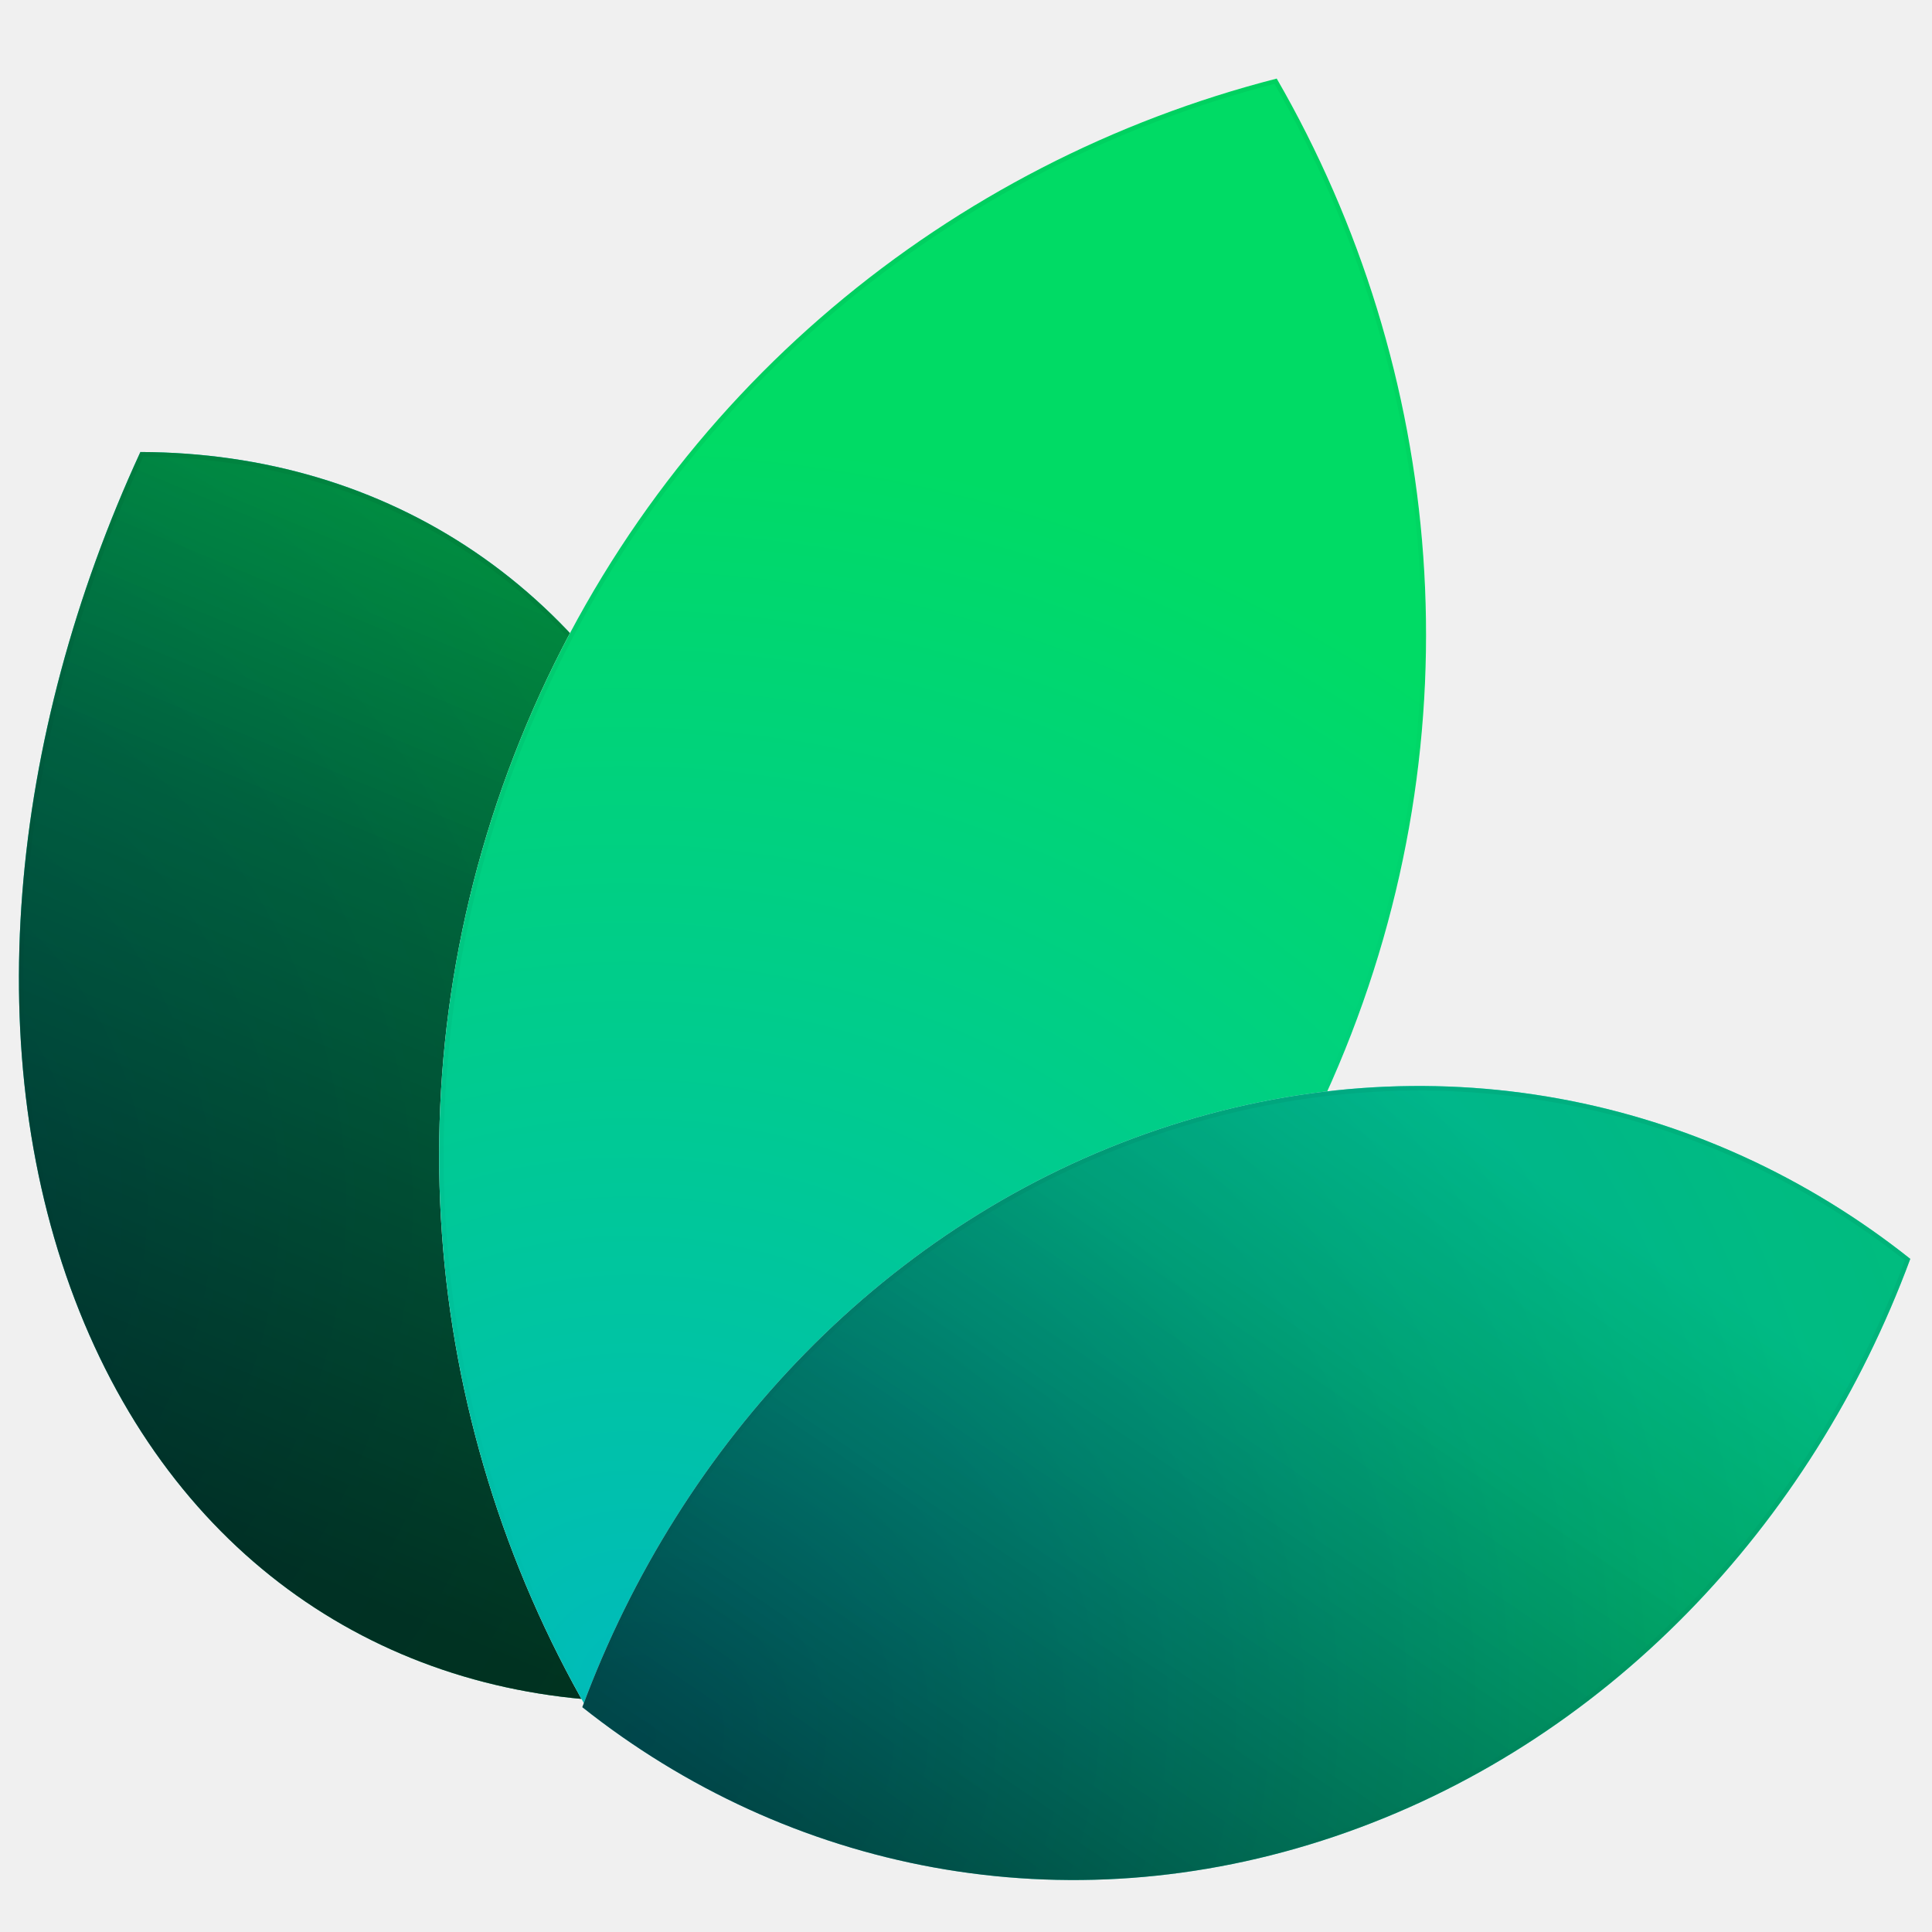
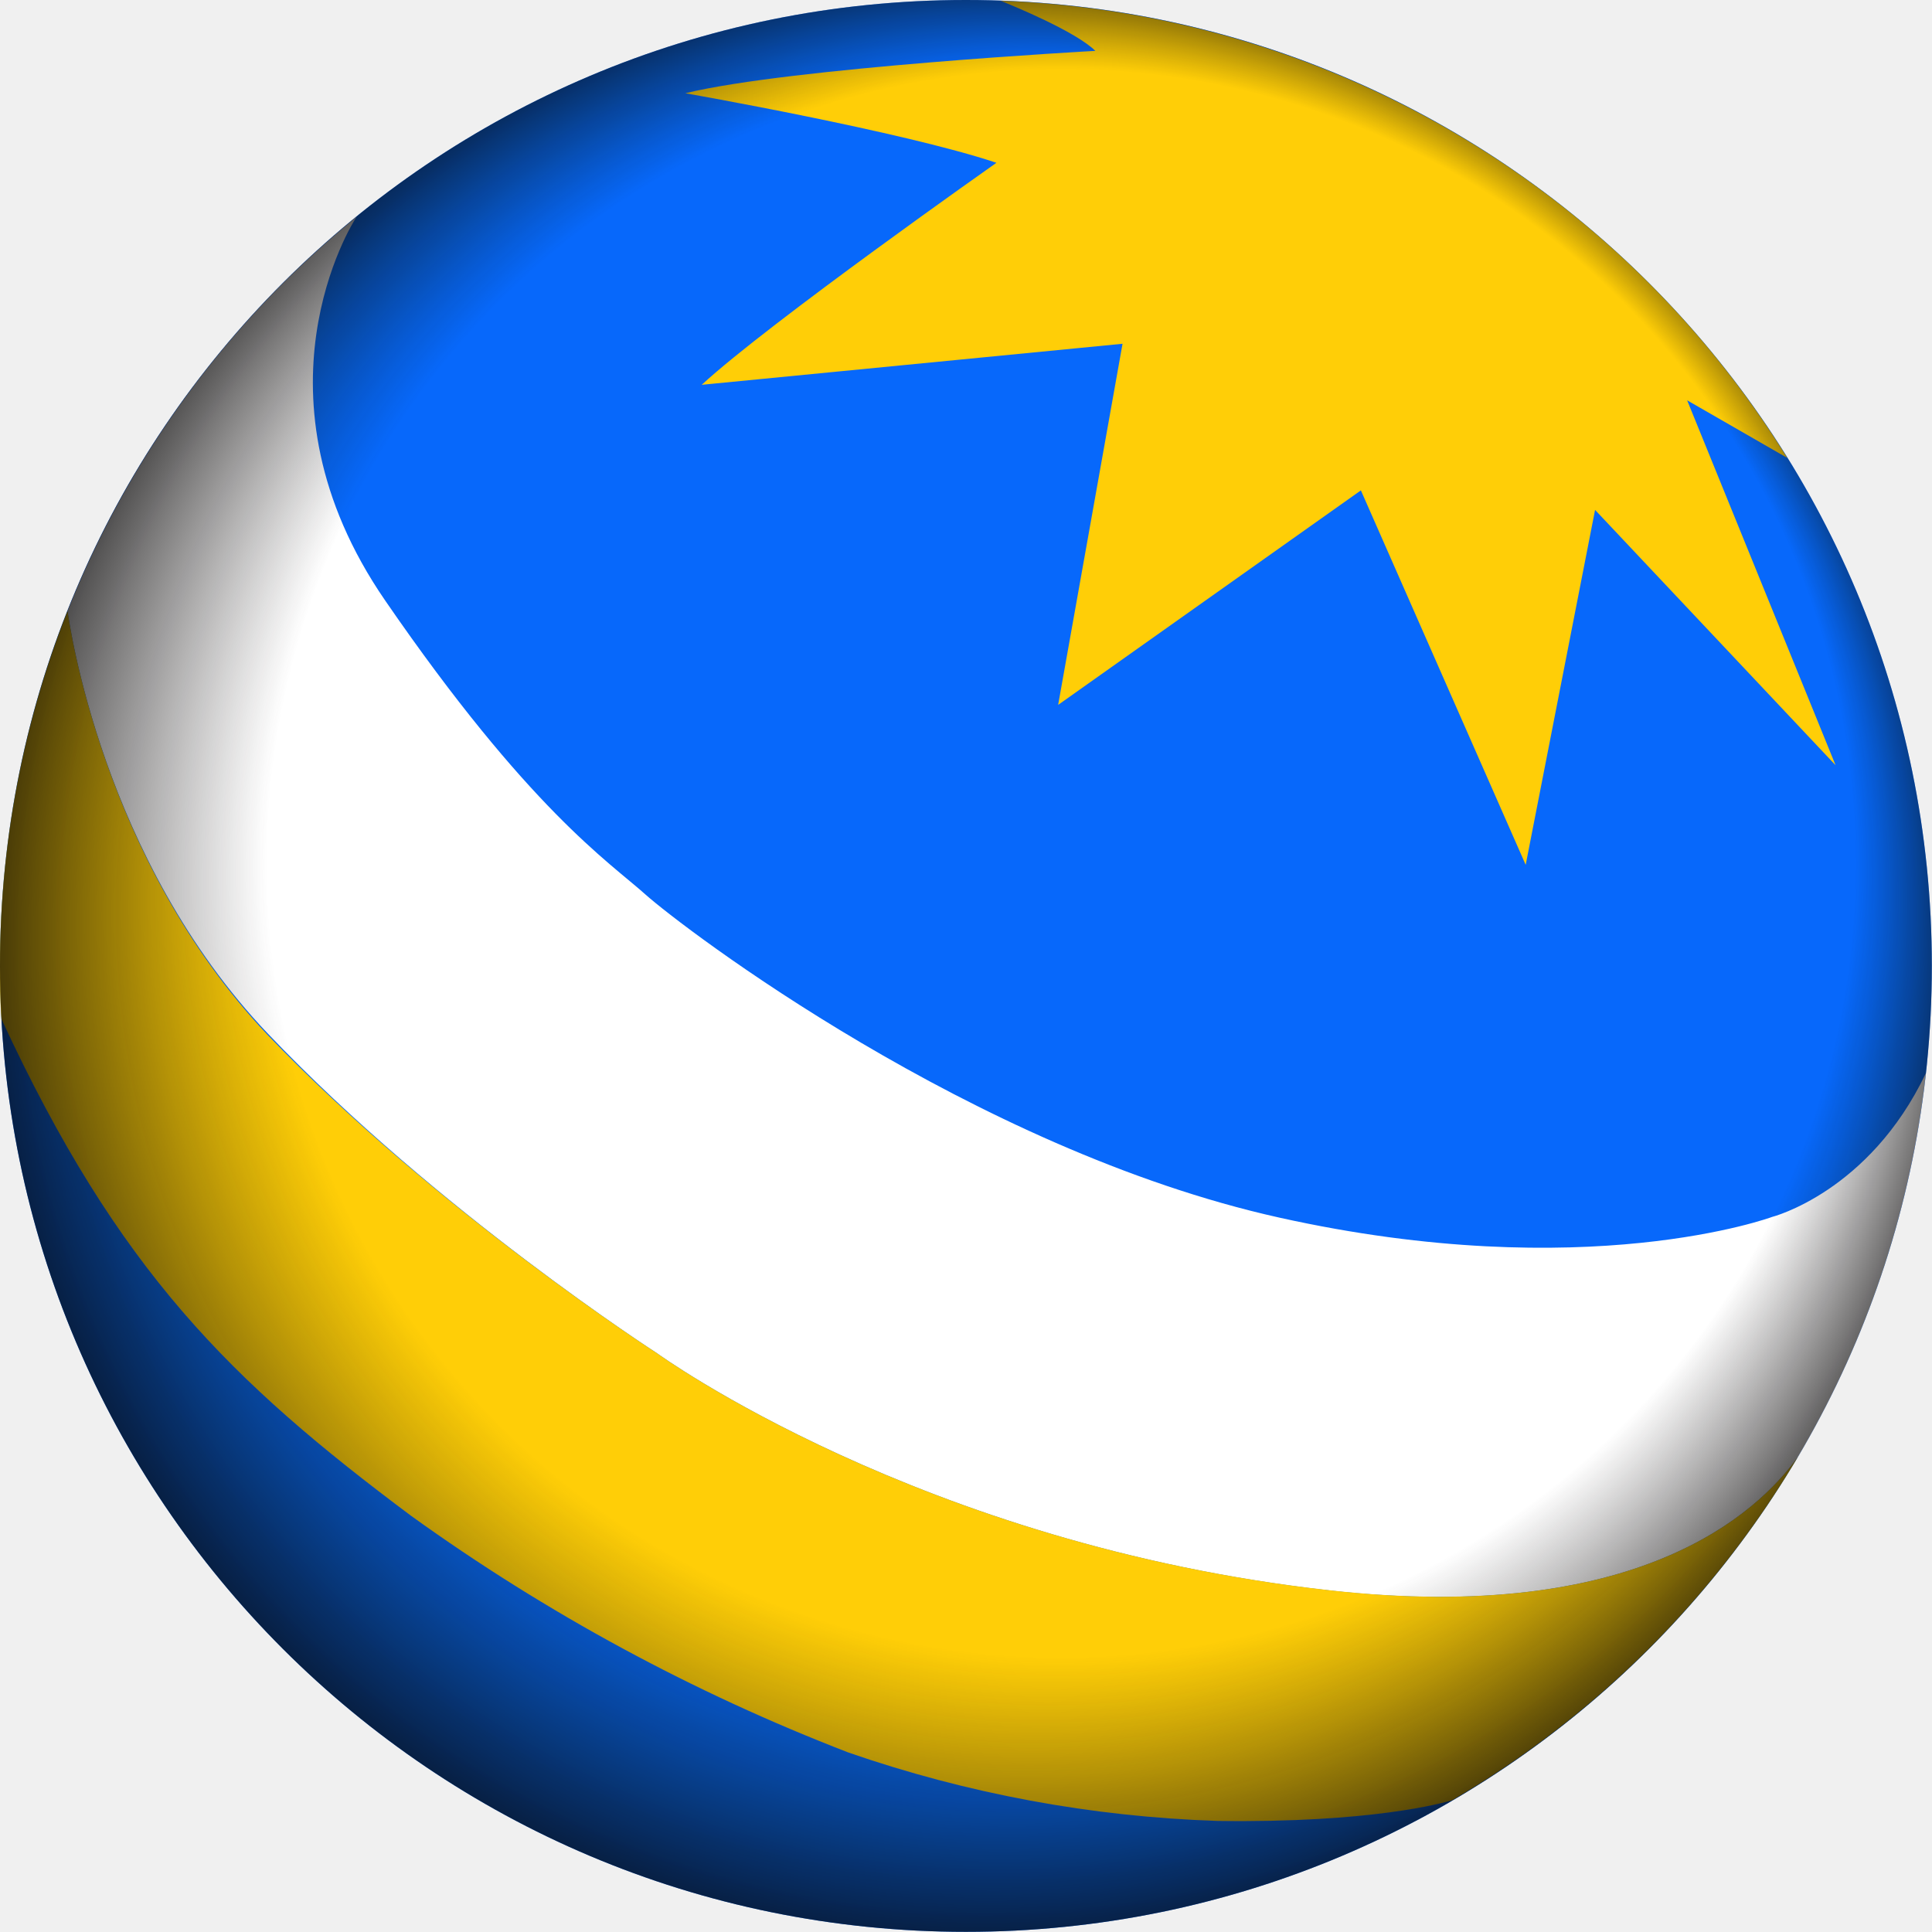
- <svg xmlns="http://www.w3.org/2000/svg" width="24" height="24" viewBox="0 0 24 24" fill="none">
-   <path d="M7.953 21.139C4.896 21.13 2.255 19.458 0.987 16.29C-0.28 13.121 0.109 9.163 1.744 5.615C4.801 5.624 7.442 7.296 8.71 10.465C9.977 13.633 9.588 17.591 7.953 21.139Z" fill="white" />
-   <path d="M7.953 21.139C4.896 21.13 2.255 19.458 0.987 16.29C-0.28 13.121 0.109 9.163 1.744 5.615C4.801 5.624 7.442 7.296 8.71 10.465C9.977 13.633 9.588 17.591 7.953 21.139Z" fill="url(#paint0_radial_101_2703)" />
-   <path d="M7.953 21.139C4.896 21.13 2.255 19.458 0.987 16.29C-0.28 13.121 0.109 9.163 1.744 5.615C4.801 5.624 7.442 7.296 8.71 10.465C9.977 13.633 9.588 17.591 7.953 21.139Z" fill="black" fill-opacity="0.5" style="mix-blend-mode:hard-light" />
-   <path d="M7.953 21.139C4.896 21.13 2.255 19.458 0.987 16.29C-0.28 13.121 0.109 9.163 1.744 5.615C4.801 5.624 7.442 7.296 8.71 10.465C9.977 13.633 9.588 17.591 7.953 21.139Z" fill="url(#paint1_linear_101_2703)" fill-opacity="0.5" style="mix-blend-mode:hard-light" />
-   <path d="M8.684 10.476C9.945 13.63 9.561 17.572 7.935 21.111C4.897 21.096 2.274 19.431 1.013 16.279C-0.248 13.124 0.136 9.182 1.762 5.643C4.8 5.659 7.423 7.324 8.684 10.476Z" stroke="url(#paint2_linear_101_2703)" stroke-opacity="0.05" stroke-width="0.056" />
-   <path d="M7.31 21.257C11.354 20.221 14.884 17.375 16.628 13.236C18.373 9.097 17.945 4.587 15.86 0.976C11.816 2.012 8.287 4.858 6.542 8.998C4.797 13.137 5.225 17.646 7.31 21.257Z" fill="white" />
-   <path d="M7.31 21.257C11.354 20.221 14.884 17.375 16.628 13.236C18.373 9.097 17.945 4.587 15.86 0.976C11.816 2.012 8.287 4.858 6.542 8.998C4.797 13.137 5.225 17.646 7.31 21.257Z" fill="url(#paint3_radial_101_2703)" />
-   <path d="M16.603 13.225C14.864 17.349 11.351 20.187 7.324 21.225C5.253 17.624 4.829 13.132 6.568 9.009C8.306 4.885 11.819 2.047 15.846 1.009C17.918 4.61 18.341 9.101 16.603 13.225Z" stroke="url(#paint4_linear_101_2703)" stroke-opacity="0.05" stroke-width="0.056" />
-   <path d="M7.234 21.207C9.789 23.237 13.21 23.951 16.577 22.814C19.944 21.677 22.506 18.945 23.73 15.638C21.175 13.608 17.754 12.894 14.387 14.031C11.02 15.168 8.458 17.901 7.234 21.207Z" fill="white" />
-   <path d="M7.234 21.207C9.789 23.237 13.21 23.951 16.577 22.814C19.944 21.677 22.506 18.945 23.73 15.638C21.175 13.608 17.754 12.894 14.387 14.031C11.02 15.168 8.458 17.901 7.234 21.207Z" fill="url(#paint5_radial_101_2703)" />
-   <path d="M7.234 21.207C9.789 23.237 13.21 23.951 16.577 22.814C19.944 21.677 22.506 18.945 23.73 15.638C21.175 13.608 17.754 12.894 14.387 14.031C11.02 15.168 8.458 17.901 7.234 21.207Z" fill="black" fill-opacity="0.2" style="mix-blend-mode:hard-light" />
-   <path d="M7.234 21.207C9.789 23.237 13.21 23.951 16.577 22.814C19.944 21.677 22.506 18.945 23.73 15.638C21.175 13.608 17.754 12.894 14.387 14.031C11.02 15.168 8.458 17.901 7.234 21.207Z" fill="url(#paint6_linear_101_2703)" fill-opacity="0.5" style="mix-blend-mode:hard-light" />
-   <path d="M16.568 22.787C13.218 23.918 9.814 23.212 7.267 21.198C8.492 17.907 11.044 15.189 14.396 14.058C17.747 12.927 21.15 13.633 23.697 15.648C22.472 18.938 19.92 21.656 16.568 22.787Z" stroke="url(#paint7_linear_101_2703)" stroke-opacity="0.05" stroke-width="0.056" />
+ <svg xmlns="http://www.w3.org/2000/svg" viewBox="0 0 115.83 115.83">
  <defs>
-     <radialGradient id="paint0_radial_101_2703" cx="0" cy="0" r="1" gradientUnits="userSpaceOnUse" gradientTransform="translate(-3.00503 15.023) rotate(-10.029) scale(17.9572 17.784)">
-       <stop stop-color="#00B0BB" />
-       <stop offset="1" stop-color="#00DB65" />
+     <style>.cls-1{isolation:isolate;}.cls-2{fill:#0768fb;}.cls-3{fill:#ffce07;}.cls-4{fill:#fff;}.cls-5{mix-blend-mode:darken;fill:url(#radial-gradient);}</style>
+     <radialGradient id="radial-gradient" cx="57.91" cy="57.91" fx="83.868" fy="29.912" r="61.01" gradientUnits="userSpaceOnUse">
+       <stop offset="0.04" stop-color="#231f20" stop-opacity="0" />
+       <stop offset="0.68" stop-color="#231f20" stop-opacity="0" />
+       <stop offset="0.78" stop-color="#231f20" stop-opacity="0" />
+       <stop offset="0.98" stop-color="#070606" stop-opacity="0.8" />
+       <stop offset="1" />
    </radialGradient>
-     <linearGradient id="paint1_linear_101_2703" x1="7.39" y1="4.813" x2="1.63" y2="18.689" gradientUnits="userSpaceOnUse">
-       <stop stop-color="#18E299" />
-       <stop offset="1" />
-     </linearGradient>
-     <linearGradient id="paint2_linear_101_2703" x1="7.948" y1="8.016" x2="1.761" y2="18.746" gradientUnits="userSpaceOnUse">
-       <stop />
-       <stop offset="1" stop-opacity="0" />
-     </linearGradient>
-     <radialGradient id="paint3_radial_101_2703" cx="0" cy="0" r="1" gradientUnits="userSpaceOnUse" gradientTransform="translate(8.11404 20.8822) rotate(-75.7542) scale(21.6246 23.7772)">
-       <stop stop-color="#00BBBB" />
-       <stop offset="0.713" stop-color="#00DB65" />
-     </radialGradient>
-     <linearGradient id="paint4_linear_101_2703" x1="7.602" y1="5.871" x2="15.556" y2="16.372" gradientUnits="userSpaceOnUse">
-       <stop />
-       <stop offset="1" stop-opacity="0" />
-     </linearGradient>
-     <radialGradient id="paint5_radial_101_2703" cx="0" cy="0" r="1" gradientUnits="userSpaceOnUse" gradientTransform="translate(7.84537 21.5181) rotate(-20.3525) scale(18.5603 17.32)">
-       <stop stop-color="#00B0BB" />
-       <stop offset="1" stop-color="#00DB65" />
-     </radialGradient>
-     <linearGradient id="paint6_linear_101_2703" x1="16.808" y1="13.007" x2="10.041" y2="22.994" gradientUnits="userSpaceOnUse">
-       <stop stop-color="#00B1BC" />
-       <stop offset="1" />
-     </linearGradient>
-     <linearGradient id="paint7_linear_101_2703" x1="16.808" y1="13.007" x2="14.169" y2="23.841" gradientUnits="userSpaceOnUse">
-       <stop />
-       <stop offset="1" stop-opacity="0" />
-     </linearGradient>
  </defs>
+   <g class="cls-1">
+     <g id="Layer_2" data-name="Layer 2">
+       <g id="Layer_1-2" data-name="Layer 1">
+         <circle class="cls-2" cx="57.91" cy="57.91" r="57.91" />
+         <path class="cls-3" d="M60,.05c.73.29,4.5,1.84,5.67,3,0,0-18.26,1-24.58,2.54,0,0,13,2.28,18.65,4.17,0,0-13.63,9.59-17.67,13.31L67.3,20.61,63.44,42.26,81.59,29.4l9.88,22.45,4.16-21.28,14.42,15.31L101.15,24l6,3.45A57.87,57.87,0,0,0,60,.05Z" />
+         <path class="cls-4" d="M39.39,81.13S55.17,92.61,79.7,95.35c18.44,2.06,25.65-4.59,28.09-8a57.61,57.61,0,0,0,7.67-23c-3.4,7.13-9.22,8.61-9.22,8.61S95.09,77.09,76.7,73s-35.81-17.41-38-19.37S31.7,48.52,23.09,36c-8.44-12.27-2-22.6-1.71-23A58,58,0,0,0,4.05,36.64c.1.7,2.08,14.89,12,25.32C26.22,72.65,39.39,81.13,39.39,81.13Z" />
+         <path class="cls-3" d="M107.79,87.34c-2.44,3.42-9.65,10.07-28.09,8C55.17,92.61,39.39,81.13,39.39,81.13S26.22,72.65,16,62C6.13,51.53,4.15,37.34,4.05,36.64A57.82,57.82,0,0,0,0,57.91C0,59,0,60.05.09,61.1c7,15.12,13.75,21.7,24.56,29.78a116.74,116.74,0,0,0,26.22,14.19A75.06,75.06,0,0,0,73,109.17c9.24.13,13.52-1.08,14.06-1.24A58.23,58.23,0,0,0,107.79,87.34Z" />
+         <circle class="cls-5" cx="57.91" cy="57.91" r="57.91" />
+       </g>
+     </g>
+   </g>
</svg>
